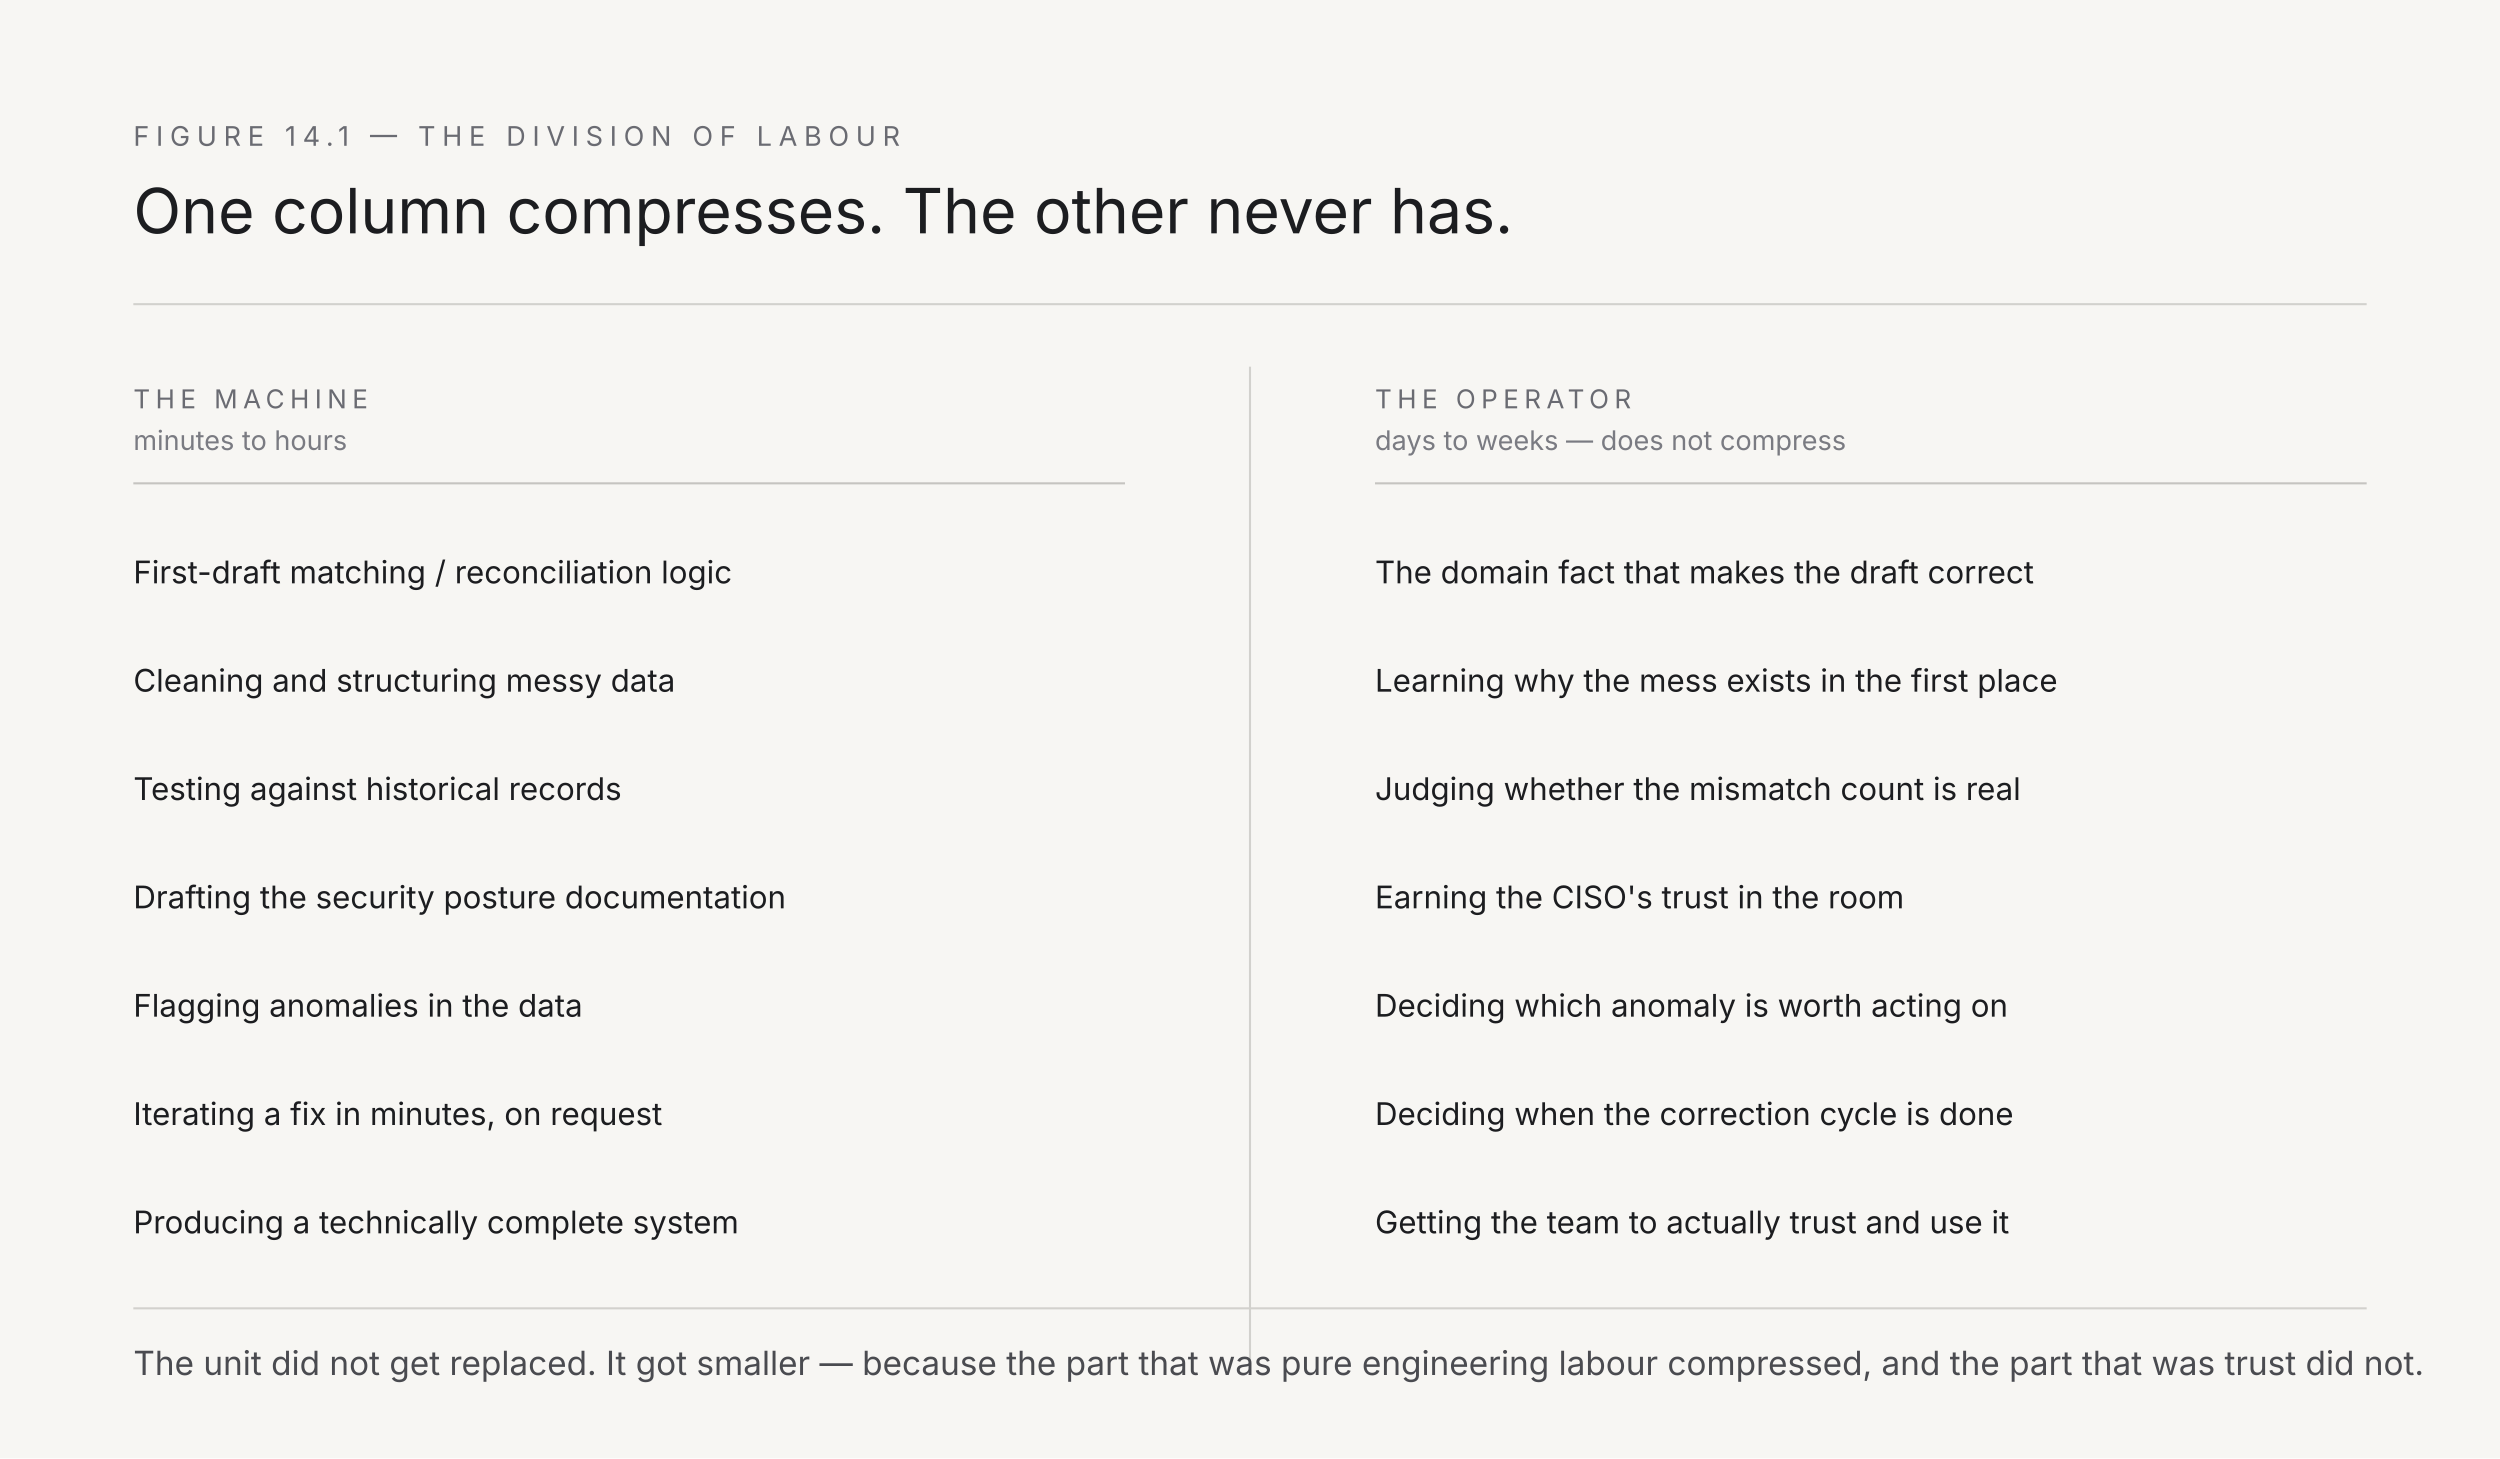
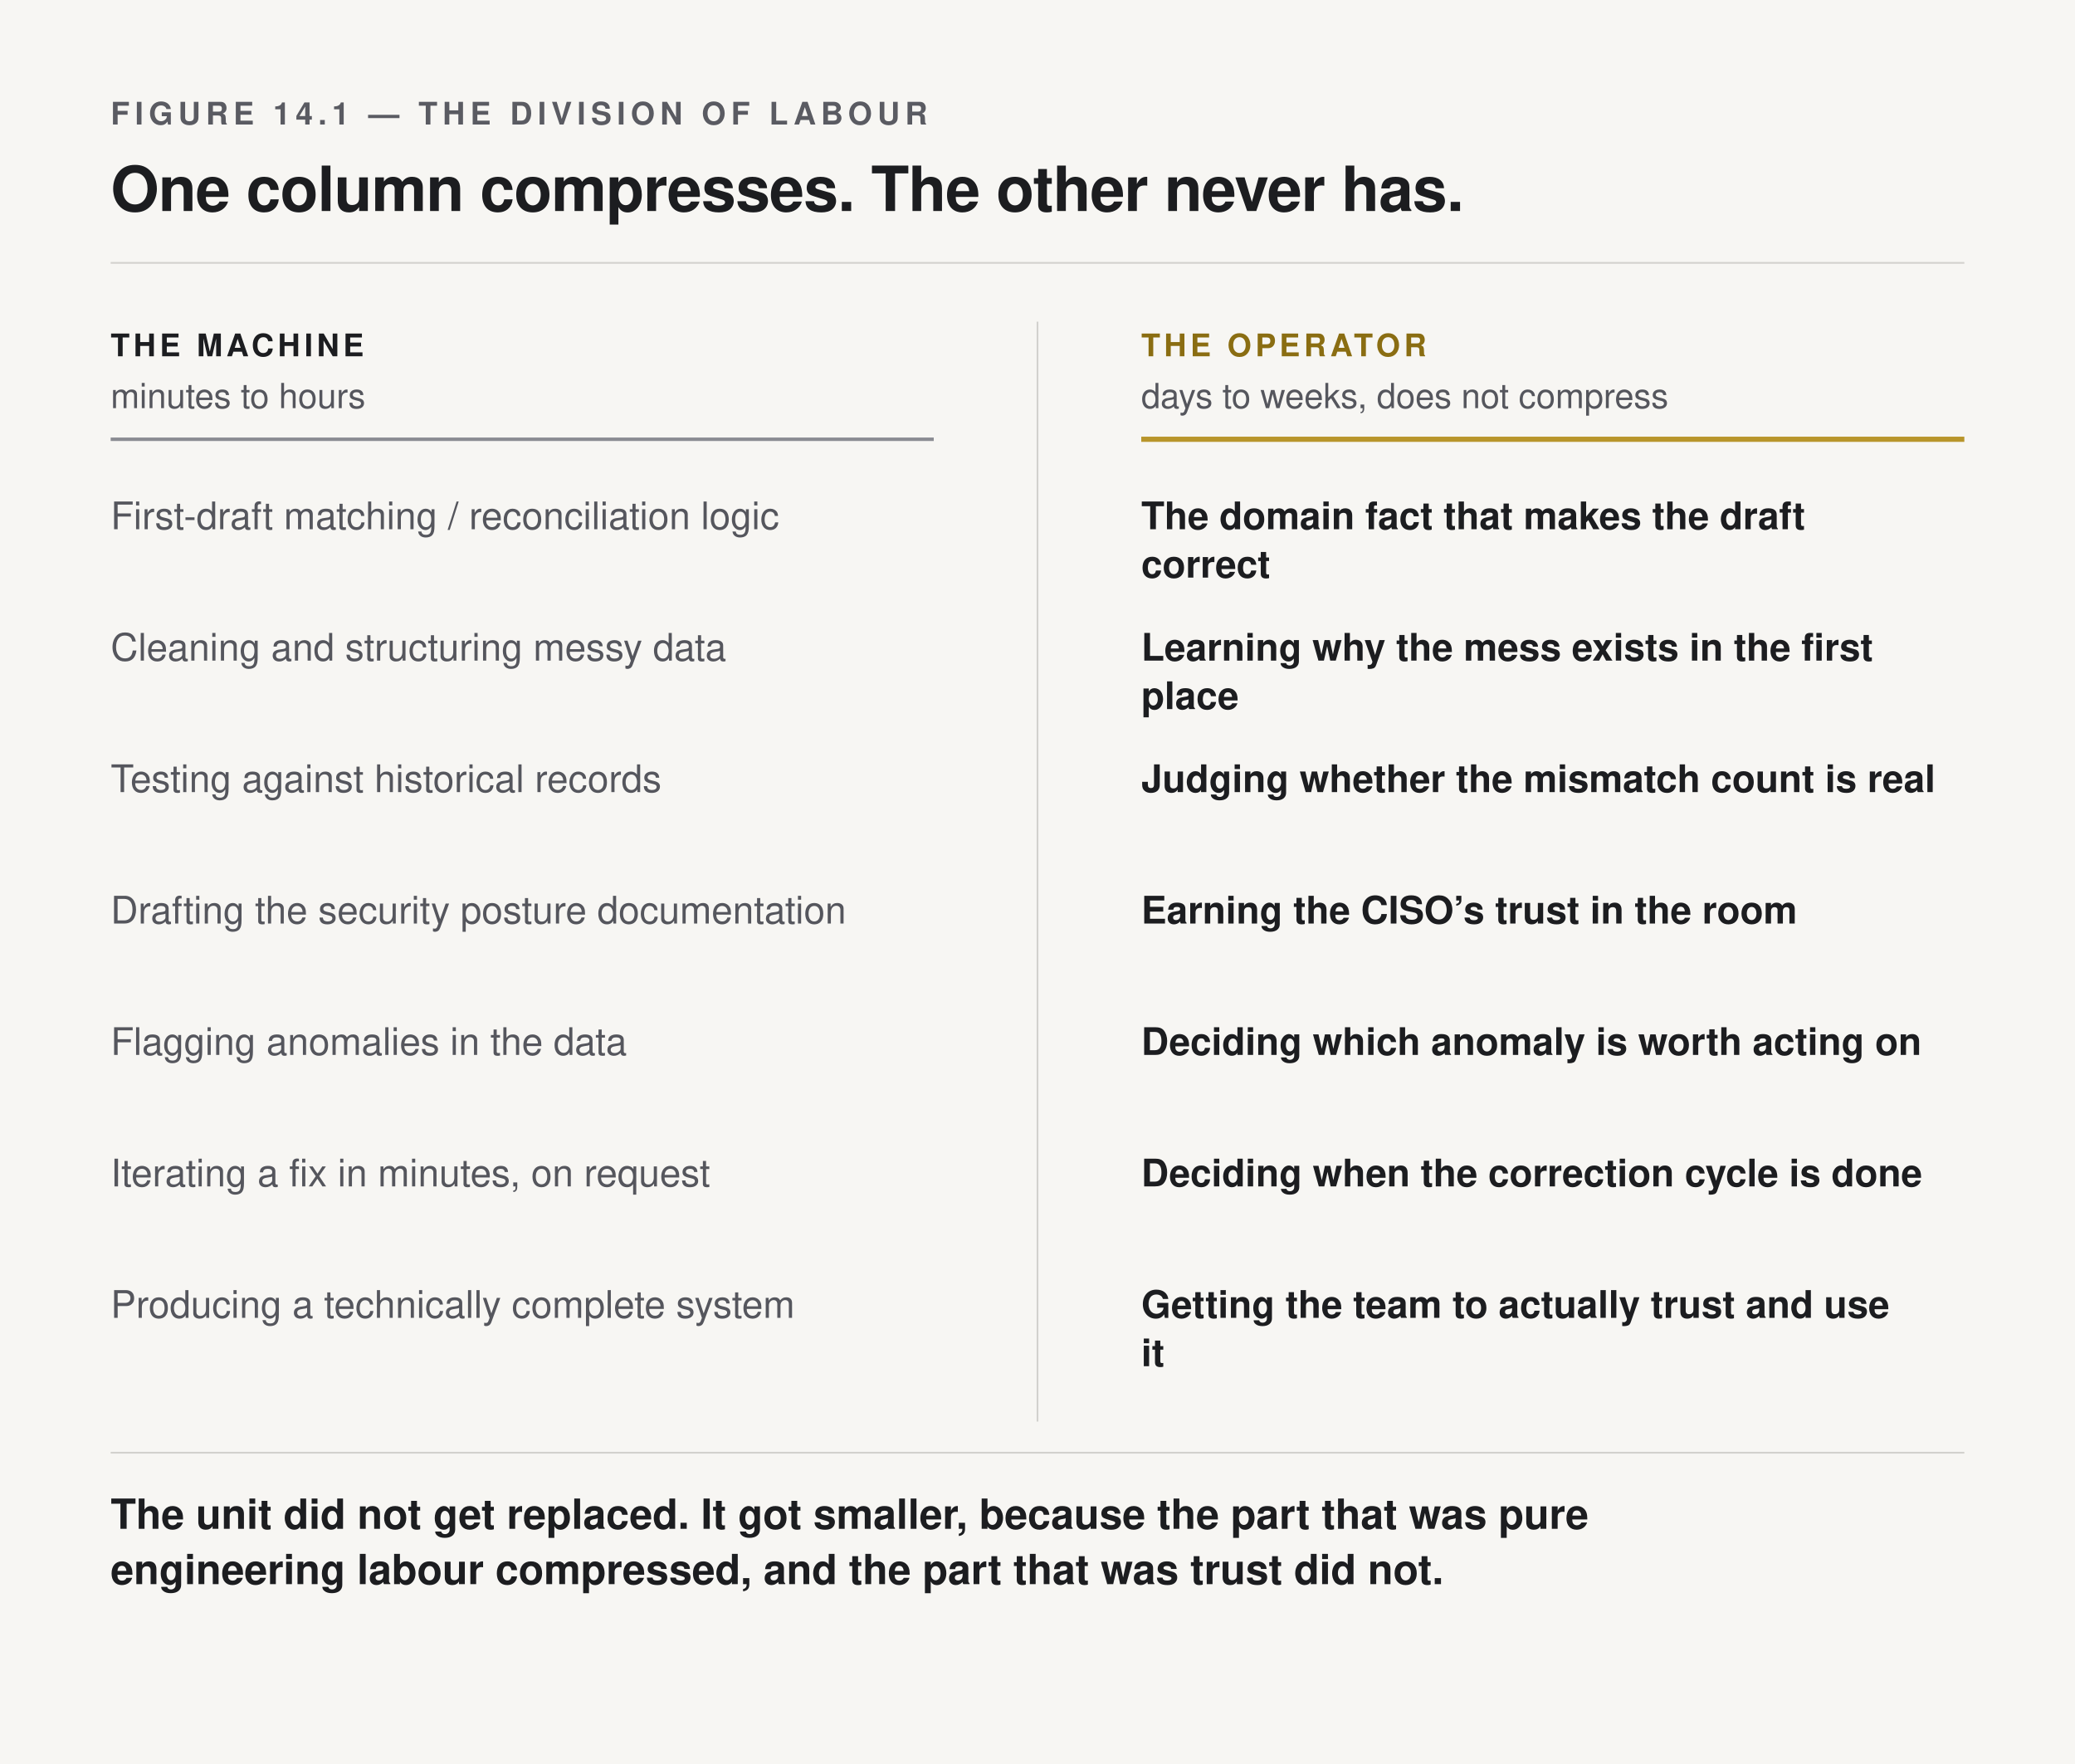
- <svg xmlns="http://www.w3.org/2000/svg" viewBox="0 0 1200 700" width="1200" height="700" role="img" aria-label="What the AI does versus what the operator does inside a deployment">
+ <svg xmlns="http://www.w3.org/2000/svg" viewBox="0 0 1200 1020" width="1200" height="1020" role="img" aria-label="What the AI does versus what the operator does inside a deployment">
  <style>
- .t{font-family:'Inter','Helvetica Neue',Helvetica,Arial,sans-serif}
- .kicker{font-size:13px;letter-spacing:3.2px;fill:#6A6B72}
- .h{font-size:30px;fill:#1C1D20}
- .col{font-size:12.5px;letter-spacing:2.6px;fill:#6A6B72}
- .item{font-size:15px;fill:#1C1D20}
- .dim{font-size:13px;fill:#7A7B82}
+ text{font-family:'Helvetica Neue',Helvetica,Arial,sans-serif;fill:#1C1D20}
+ .kicker{font-size:18px;letter-spacing:3px;fill:#5A5B62;font-weight:700}
+ .h{font-size:36px;font-weight:700;letter-spacing:-.4px}
+ .cap{font-size:18px;letter-spacing:2.2px;font-weight:700}
+ .lab{font-size:24px;font-weight:700}
+ .body{font-size:22px}
+ .mut{font-size:20px;fill:#55565D}
+ .note{font-size:19px;fill:#55565D}
+ .red{fill:#B0432D}
+ .gold{fill:#8A6D12}
+ .inv{fill:#F7F6F3}
+ .mid{text-anchor:middle}
+ .end{text-anchor:end}
</style>
-   <rect width="1200" height="700" fill="#F7F6F3" />
-   <text class="t kicker" x="64" y="70">FIGURE 14.1 — THE DIVISION OF LABOUR</text>
-   <text class="t h" x="64" y="112">One column compresses. The other never has.</text>
-   <line x1="64" y1="146" x2="1136" y2="146" stroke="#D2D1CD" />
-   <text class="t col" x="64" y="196">THE MACHINE</text>
-   <text class="t dim" x="64" y="216">minutes to hours</text>
-   <line x1="64" y1="232" x2="540" y2="232" stroke="#C5C4C0" />
-   <text class="t col" x="660" y="196">THE OPERATOR</text>
-   <text class="t dim" x="660" y="216">days to weeks — does not compress</text>
-   <line x1="660" y1="232" x2="1136" y2="232" stroke="#C5C4C0" />
-   <line x1="600" y1="176" x2="600" y2="656" stroke="#D2D1CD" />
-   <text class="t item" x="64" y="280">First-draft matching / reconciliation logic</text>
-   <text class="t item" x="660" y="280">The domain fact that makes the draft correct</text>
-   <text class="t item" x="64" y="332">Cleaning and structuring messy data</text>
-   <text class="t item" x="660" y="332">Learning why the mess exists in the first place</text>
-   <text class="t item" x="64" y="384">Testing against historical records</text>
-   <text class="t item" x="660" y="384">Judging whether the mismatch count is real</text>
-   <text class="t item" x="64" y="436">Drafting the security posture documentation</text>
-   <text class="t item" x="660" y="436">Earning the CISO's trust in the room</text>
-   <text class="t item" x="64" y="488">Flagging anomalies in the data</text>
-   <text class="t item" x="660" y="488">Deciding which anomaly is worth acting on</text>
-   <text class="t item" x="64" y="540">Iterating a fix in minutes, on request</text>
-   <text class="t item" x="660" y="540">Deciding when the correction cycle is done</text>
-   <text class="t item" x="64" y="592">Producing a technically complete system</text>
-   <text class="t item" x="660" y="592">Getting the team to actually trust and use it</text>
-   <line x1="64" y1="628" x2="1136" y2="628" stroke="#D2D1CD" />
-   <text class="t" x="64" y="660" font-size="16" fill="#4A4B50">The unit did not get replaced. It got smaller — because the part that was pure engineering labour compressed, and the part that was trust did not.</text>
+   <rect width="1200" height="1020" fill="#F7F6F3" />
+   <text class="kicker" x="64" y="72">FIGURE 14.1 — THE DIVISION OF LABOUR</text>
+   <text class="h" x="64" y="122">One column compresses. The other never has.</text>
+   <line x1="64" y1="152" x2="1136" y2="152" stroke="#D2D1CD" />
+   <g transform="translate(0,0)">
+     <line x1="600" y1="186" x2="600" y2="822" stroke="#D2D1CD" />
+     <text class="cap" x="64" y="206">THE MACHINE</text>
+     <text class="mut" x="64" y="236">minutes to hours</text>
+     <line x1="64" y1="254" x2="540" y2="254" stroke="#8A8B92" stroke-width="2" />
+     <text class="cap gold" x="660" y="206">THE OPERATOR</text>
+     <text class="mut" x="660" y="236">days to weeks, does not compress</text>
+     <line x1="660" y1="254" x2="1136" y2="254" stroke="#B8952B" stroke-width="3" />
+     <text class="body" x="64" y="306" style="fill:#55565D">First-draft matching / reconciliation logic</text>
+     <text class="lab" x="660" y="306" style="font-size:22px">The domain fact that makes the draft</text>
+     <text class="lab" x="660" y="334" style="font-size:22px">correct</text>
+     <text class="body" x="64" y="382" style="fill:#55565D">Cleaning and structuring messy data</text>
+     <text class="lab" x="660" y="382" style="font-size:22px">Learning why the mess exists in the first</text>
+     <text class="lab" x="660" y="410" style="font-size:22px">place</text>
+     <text class="body" x="64" y="458" style="fill:#55565D">Testing against historical records</text>
+     <text class="lab" x="660" y="458" style="font-size:22px">Judging whether the mismatch count is real</text>
+     <text class="body" x="64" y="534" style="fill:#55565D">Drafting the security posture documentation</text>
+     <text class="lab" x="660" y="534" style="font-size:22px">Earning the CISO’s trust in the room</text>
+     <text class="body" x="64" y="610" style="fill:#55565D">Flagging anomalies in the data</text>
+     <text class="lab" x="660" y="610" style="font-size:22px">Deciding which anomaly is worth acting on</text>
+     <text class="body" x="64" y="686" style="fill:#55565D">Iterating a fix in minutes, on request</text>
+     <text class="lab" x="660" y="686" style="font-size:22px">Deciding when the correction cycle is done</text>
+     <text class="body" x="64" y="762" style="fill:#55565D">Producing a technically complete system</text>
+     <text class="lab" x="660" y="762" style="font-size:22px">Getting the team to actually trust and use</text>
+     <text class="lab" x="660" y="790" style="font-size:22px">it</text>
+     <line x1="64" y1="840" x2="1136" y2="840" stroke="#D2D1CD" />
+     <text class="lab" x="64" y="884">The unit did not get replaced. It got smaller, because the part that was pure</text>
+     <text class="lab" x="64" y="916">engineering labour compressed, and the part that was trust did not.</text>
+   </g>
</svg>
